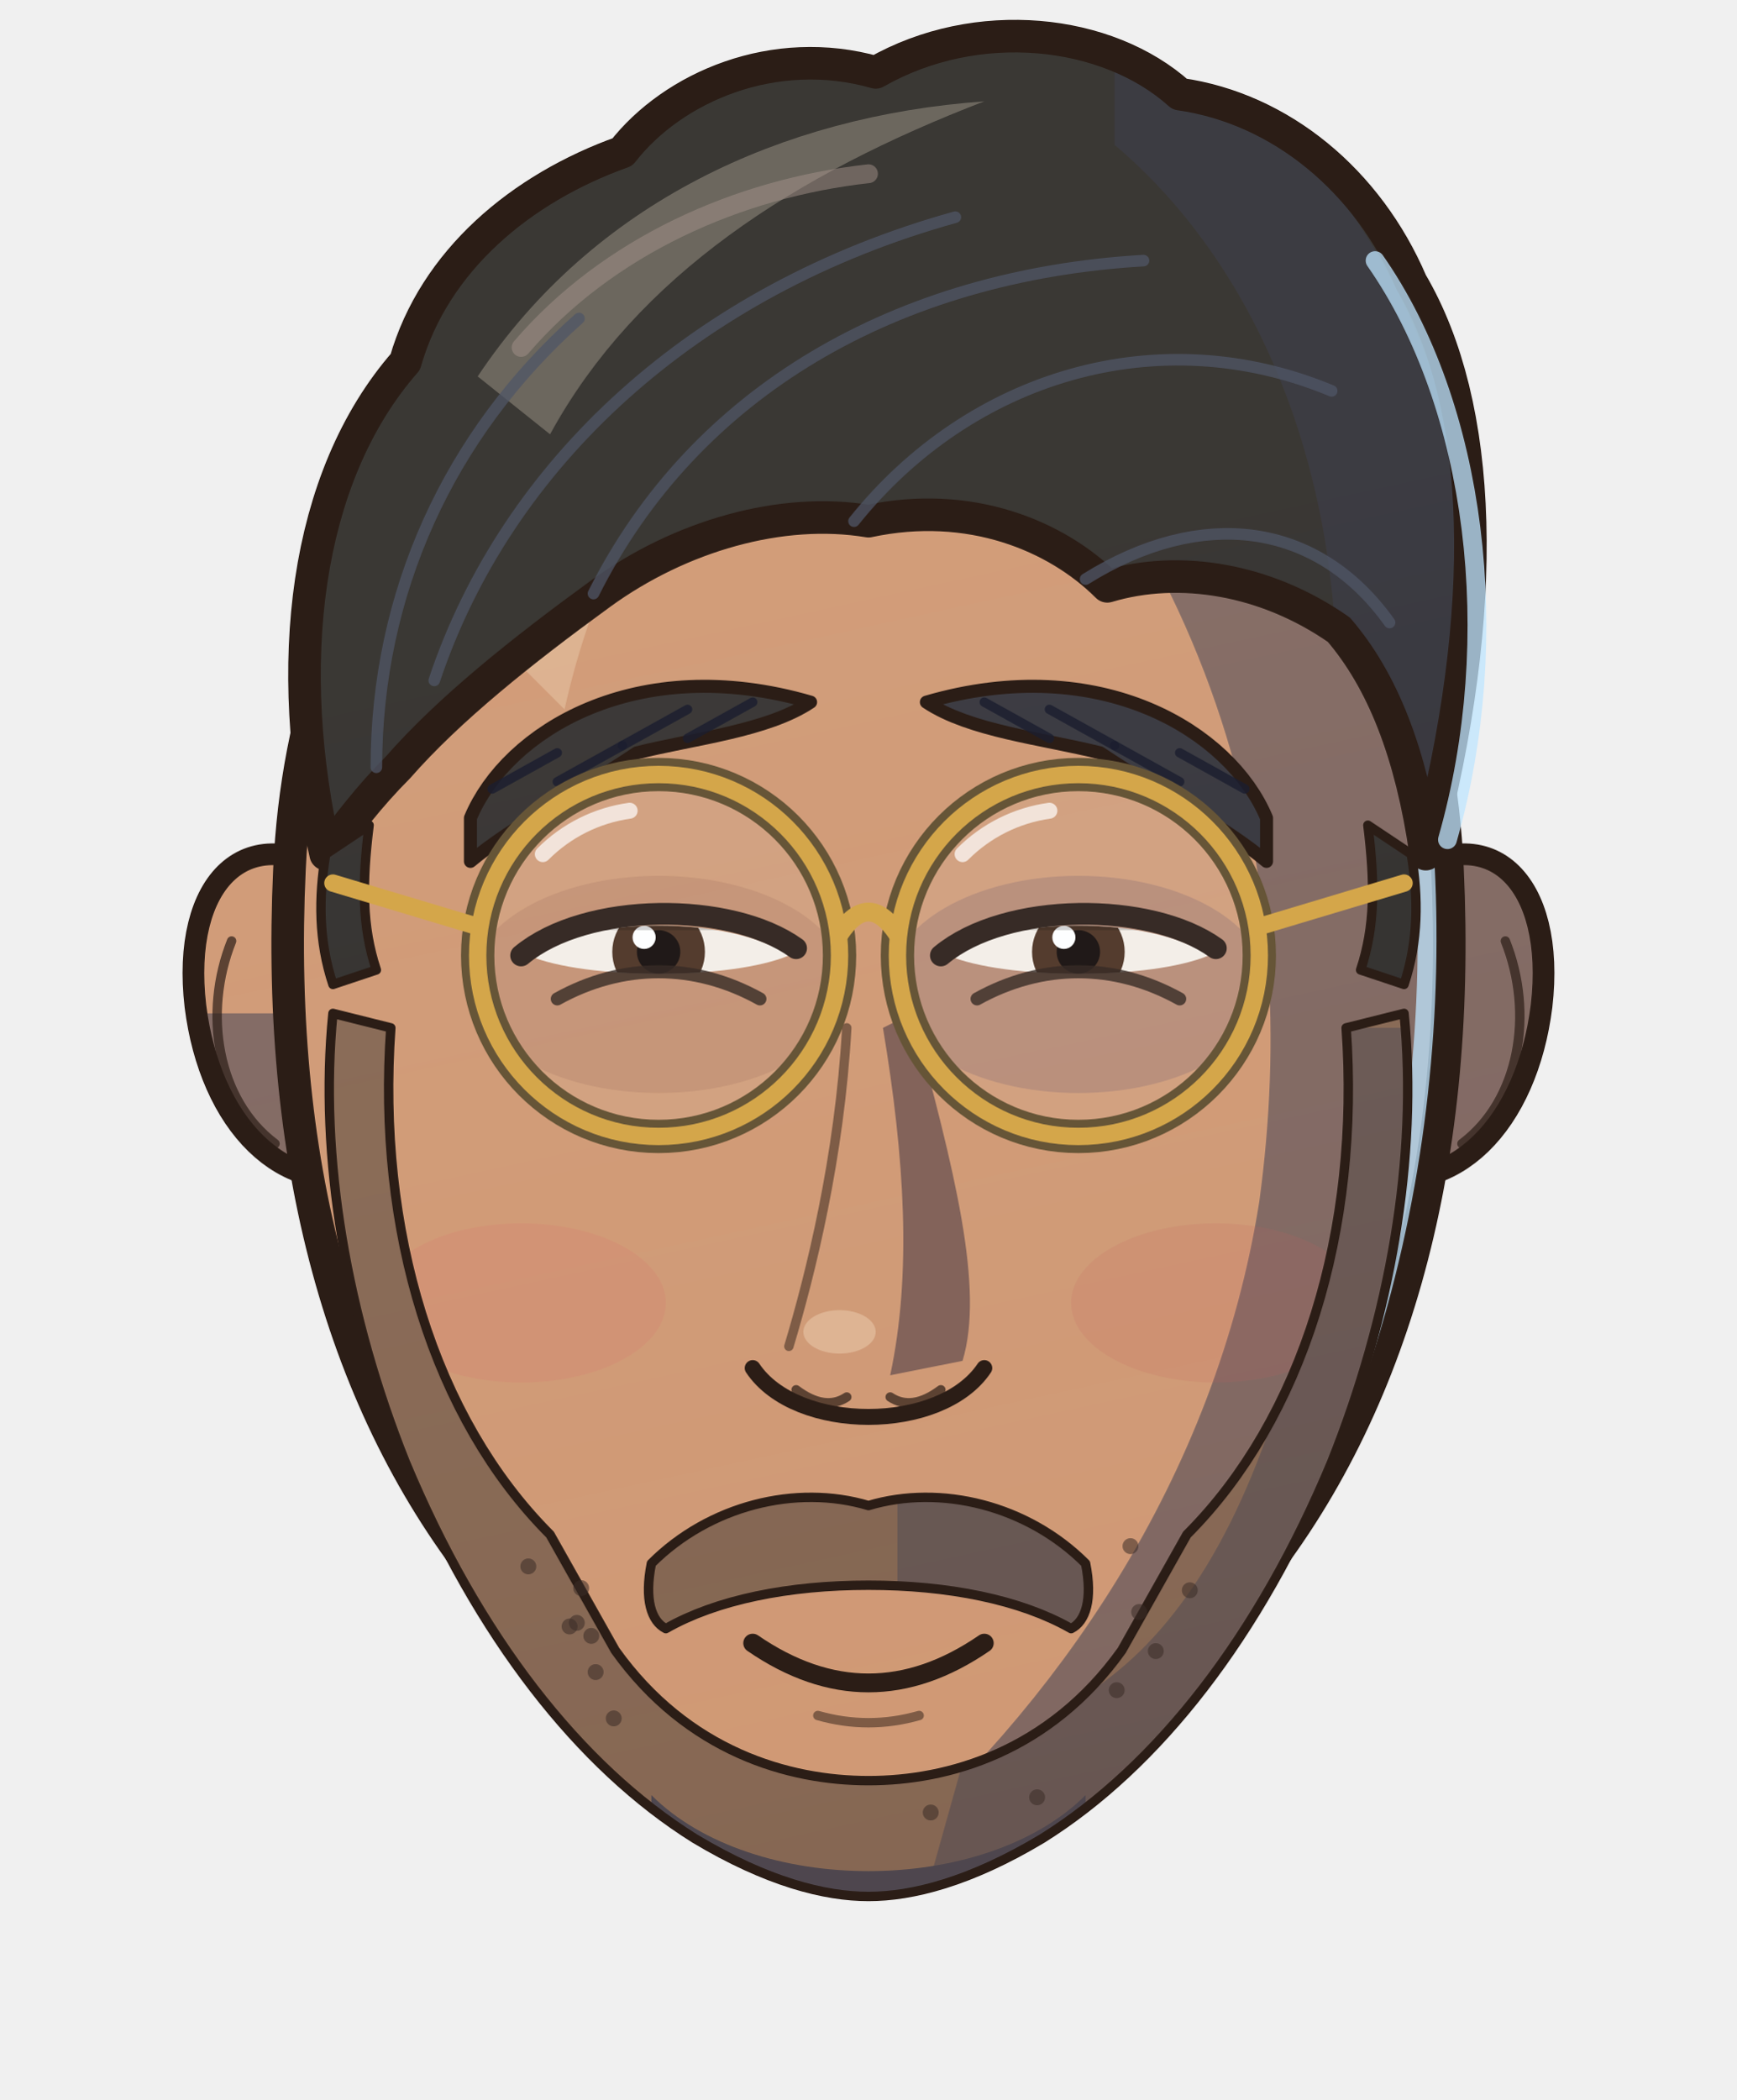
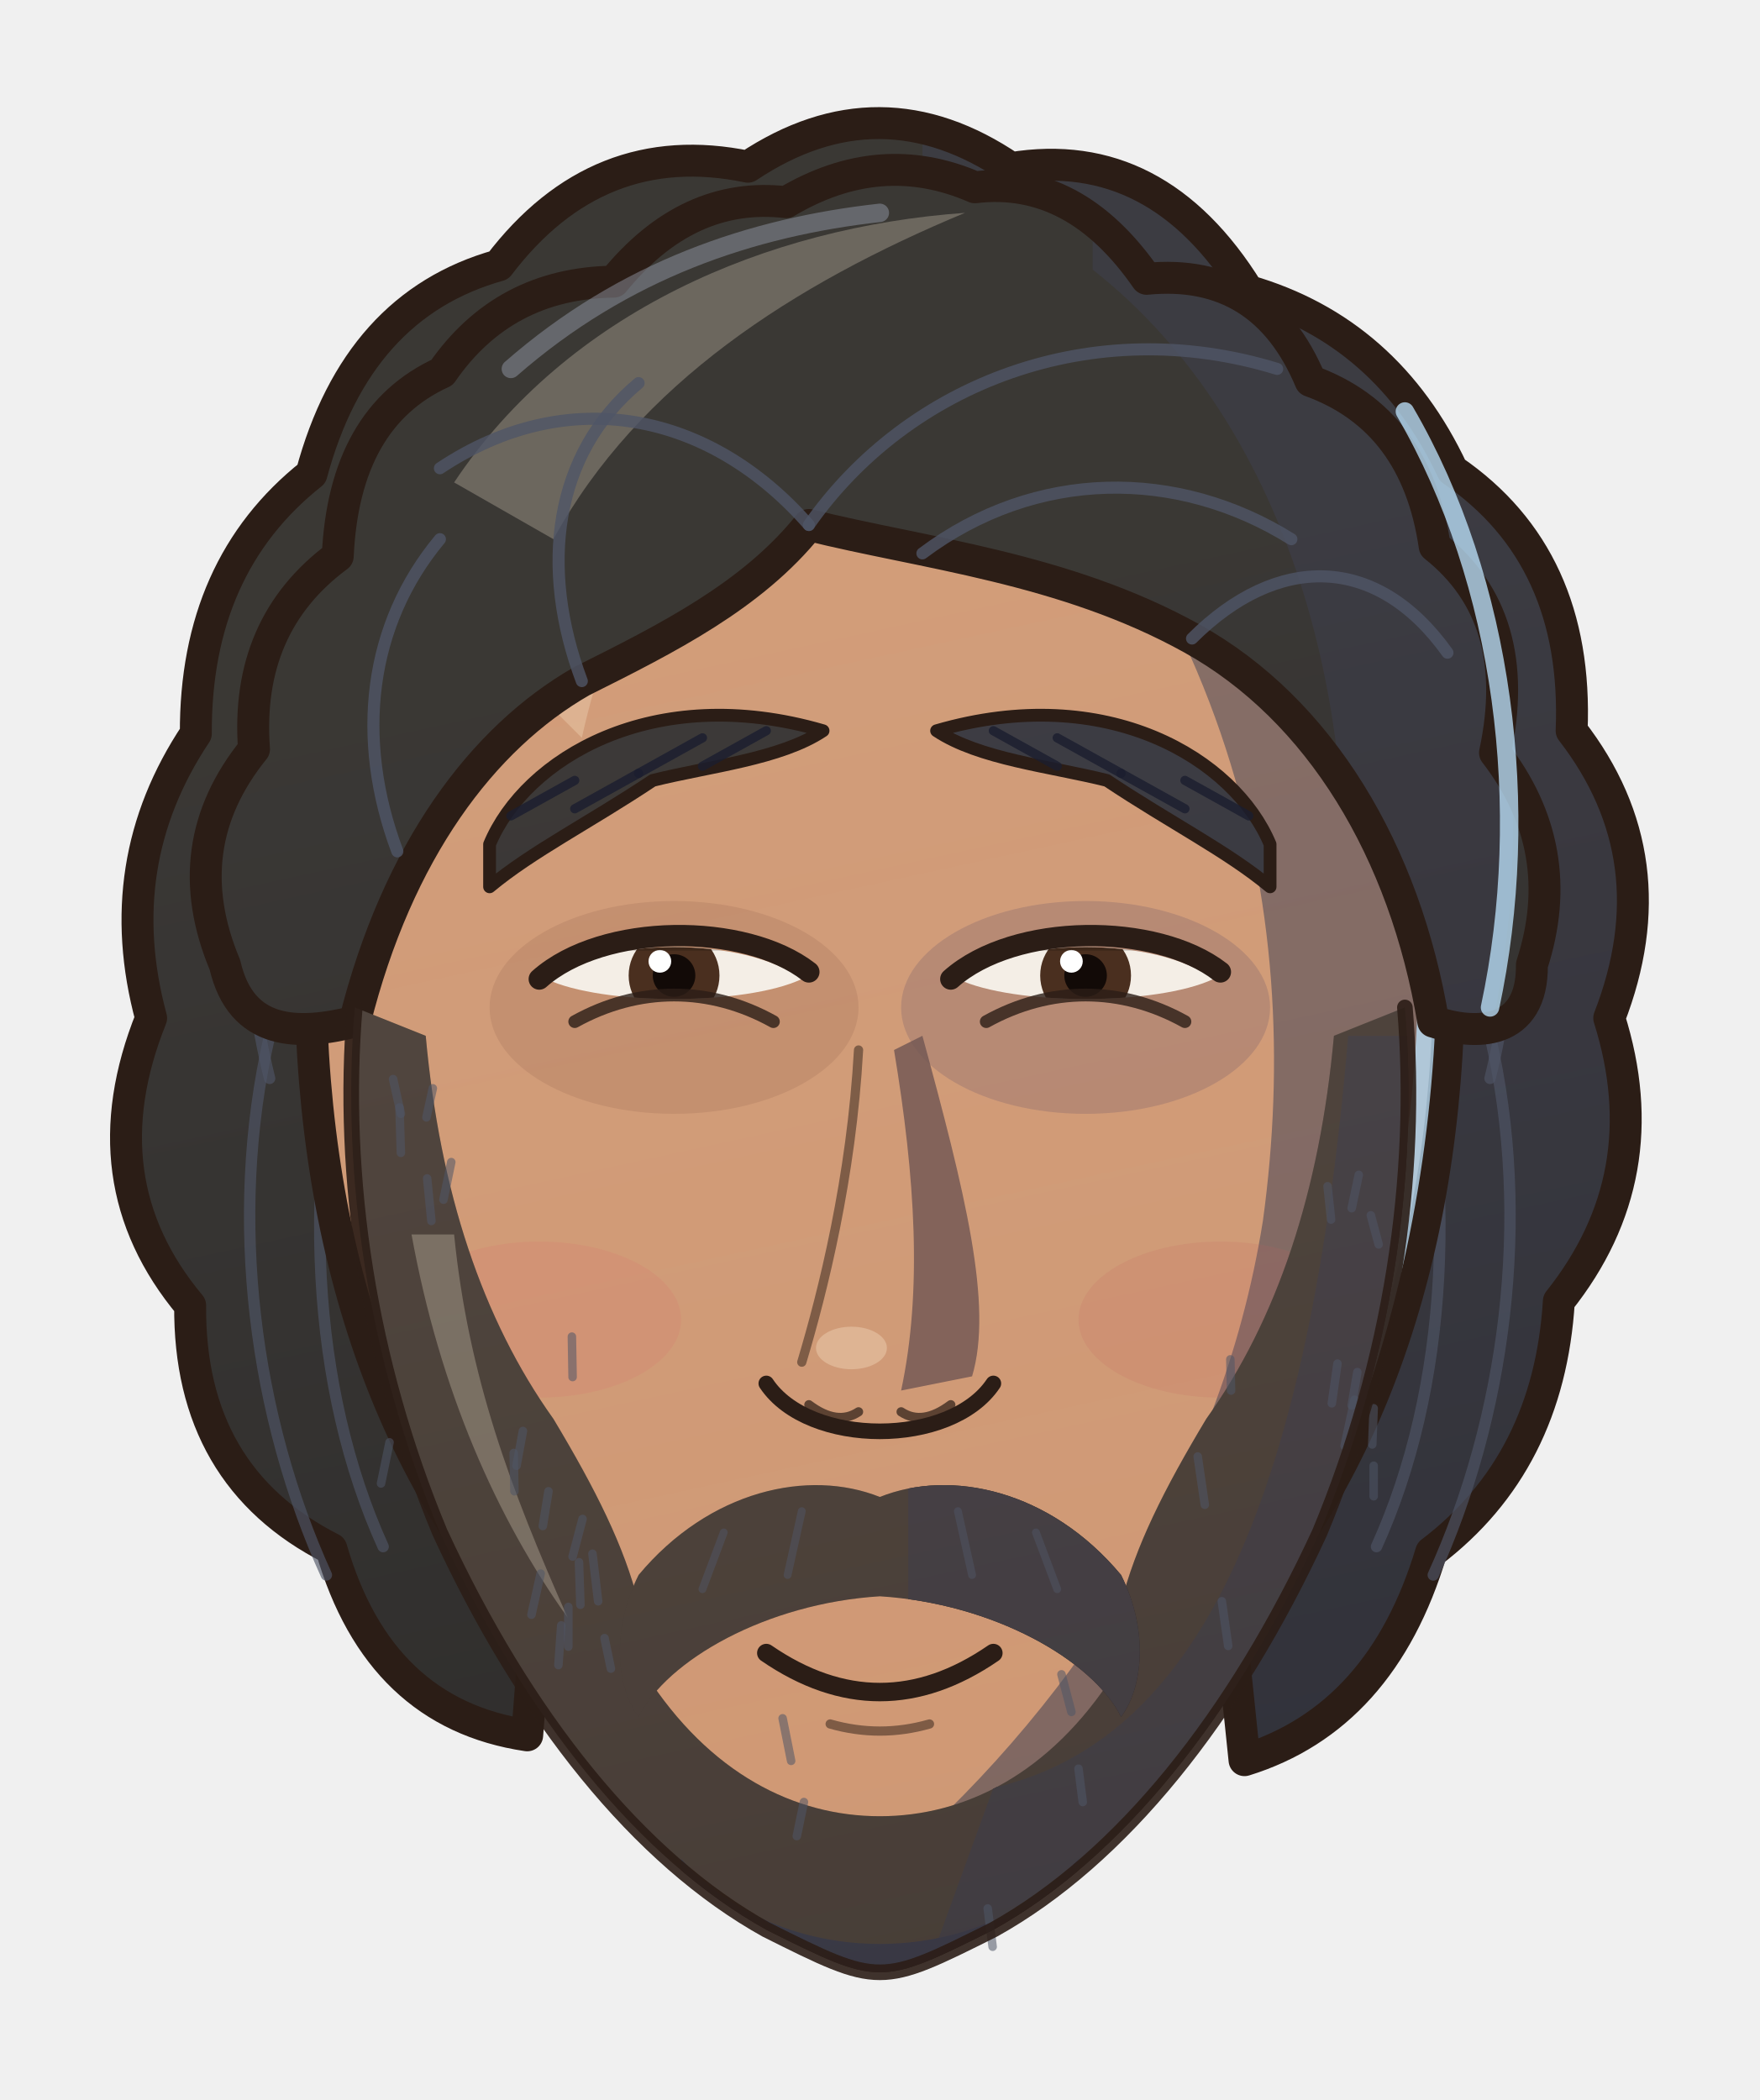
- <svg xmlns="http://www.w3.org/2000/svg" viewBox="180 10 240 290" width="240" height="290">
+ <svg xmlns="http://www.w3.org/2000/svg" viewBox="176 4 248 296" width="248" height="296">
  <defs>
    <linearGradient id="form" gradientUnits="userSpaceOnUse" x1="170" y1="120" x2="470" y2="1500">
      <stop offset="0" stop-color="#fff1d6" stop-opacity="0.16" />
      <stop offset="0.45" stop-color="#fff1d6" stop-opacity="0" />
      <stop offset="1" stop-color="#0b1030" stop-opacity="0.30" />
    </linearGradient>
    <clipPath id="c1">
-       <path d="M228,132 C214,122 205,132 207,149 C209,165 219,176 232,172 Z" />
+       <path d="M250.3,248.6 Q229.4,245.5 222.7,222.3 Q202.6,212.1 202.8,188.0 Q188.1,170.4 197.3,147.5 Q191.4,125.7 203.6,107.4 Q203.5,83.8 219.9,70.8 Q226.3,47.0 246.3,41.4 Q260.2,23.1 281.4,27.5 Q300.0,15.1 318.5,27.7 Q339.1,24.3 351.9,45.0 Q371.5,50.7 380.7,70.3 Q398.5,82.5 397.5,107.0 Q411.5,125.1 402.8,147.5 Q409.8,169.7 395.7,187.4 Q394.3,210.2 377.7,222.8 Q370.7,246.1 351.4,252.1 L346,200 L254,200 Z" />
    </clipPath>
    <clipPath id="c2">
-       <path d="M 372,132 C 386,122 395,132 393,149 C 391,165 381,176 368,172 Z" />
+       <path d="M300,50 C352,50 378,86 380,130 C382,172 372,206 352,230 C334,252 316,264 300,264 C284,264 266,252 248,230 C228,206 218,172 220,130 C222,86 248,50 300,50 Z" />
    </clipPath>
    <clipPath id="c3">
-       <path d="M300,50 C352,50 378,86 380,130 C382,172 372,206 352,230 C334,252 316,264 300,264 C284,264 266,252 248,230 C228,206 218,172 220,130 C222,86 248,50 300,50 Z" />
+       <path d="M207.7,140.0 Q200.7,123.3 211.8,109.6 Q210.5,92.1 223.6,82.4 Q224.5,62.8 238.3,56.5 Q247.0,43.9 262.5,43.7 Q272.9,30.9 286.8,32.5 Q300.1,24.6 313.4,30.4 Q327.5,28.7 337.6,43.3 Q354.0,41.7 360.7,57.7 Q375.6,63.1 378.2,81.0 Q390.8,91.0 386.7,110.1 Q397.2,123.7 391.9,140.0 C392,150 384,150 378,148 C374,124 362,104 344,94 C326,84 306,82 290,78 C282,88 270,94 258,100 C244,108 232,124 226,148 C218,150 210,150 207.7,140.0 Z" />
    </clipPath>
    <clipPath id="c4">
-       <path d="M225,128 C219,102 222,76 236,60 C240,46 252,36 266,31 C273,22 287,16 301,20 C315,12 333,14 343,23 C357,25 369,35 375,49 C385,66 386,94 377,128 C375,114 371,104 365,97 C355,90 343,88 333,91 C326,84 314,79 300,82 C288,80 274,84 263,92 C252,100 242,108 235,116 C231,120 228,124 225,128 Z" />
+       <path d="M245,123 C250,111 268,100 292,107 C286,111 276,112 268,114 C259,120 251,124 245,129 Z" />
    </clipPath>
    <clipPath id="c5">
-       <path d="M225,128 C224,134 224,140 226,146 L232,144 C230,138 230,132 231,124 Z" />
+       <path d="M 355,123 C 350,111 332,100 308,107 C 314,111 324,112 332,114 C 341,120 349,124 355,129 Z" />
    </clipPath>
    <clipPath id="c6">
-       <path d="M 375,128 C 376,134 376,140 374,146 L 368,144 C 370,138 370,132 369,124 Z" />
+       <path d="M253,142 C261,136 281,136 289,142 C281,145.75 261,145.75 253,142 Z" />
    </clipPath>
    <clipPath id="c7">
-       <path d="M245,123 C250,111 268,100 292,107 C286,111 276,112 268,114 C259,120 251,124 245,129 Z" />
+       <path d="M311,142 C319,136 339,136 347,142 C339,145.75 319,145.75 311,142 Z" />
    </clipPath>
    <clipPath id="c8">
-       <path d="M 355,123 C 350,111 332,100 308,107 C 314,111 324,112 332,114 C 341,120 349,124 355,129 Z" />
+       <path d="M226,146 C224,170 228,196 238,220 C250,246 266,266 284,276 C292,280 296,282 300,282 C304,282 308,280 316,276 C334,266 350,246 362,220 C372,196 376,170 374,146 L364,150 C362,172 356,190 346,204 C340,214 336,222 334,230 L333,240 C324,254 312,260 300,260 C288,260 276,254 267,240 L266,230 C264,222 260,214 254,204 C244,190 238,172 236,150 Z" />
    </clipPath>
    <clipPath id="c9">
-       <path d="M253,142 C261,136.5 281,136.5 289,142 C281,145.375 261,145.375 253,142 Z" />
-     </clipPath>
-     <clipPath id="c10">
-       <path d="M311,142 C319,136.5 339,136.5 347,142 C339,145.375 319,145.375 311,142 Z" />
-     </clipPath>
-     <clipPath id="c11">
-       <path d="M226,150 C224,170 228,192 236,212 C246,236 260,254 276,264 C286,270 294,272 300,272 C306,272 314,270 324,264 C340,254 354,236 364,212 C372,192 376,170 374,150 L366,152 C368,180 360,206 344,222 L335,238 C325,252 311,256 300,256 C289,256 275,252 265,238 L256,222 C240,206 232,180 234,152 Z" />
-     </clipPath>
-     <clipPath id="c12">
-       <path d="M270,226 C278,218 290,215 300,218 C310,215 322,218 330,226 C331,231 330,234 328,235 C321,231 311,229 300,229 C289,229 279,231 272,235 C270,234 269,231 270,226 Z" />
+       <path d="M266,226 C276,214 290,211 300,215 C310,211 324,214 334,226 C338,234 337,242 334,246 C330,238 316,230 300,229 C284,230 270,238 266,246 C263,242 262,234 266,226 Z" />
    </clipPath>
  </defs>
  <rect x="200" y="290" width="200" height="40" fill="none" />
-   <path d="M228,132 C214,122 205,132 207,149 C209,165 219,176 232,172 Z" fill="#c98d68" />
+   <path d="M250.3,248.6 Q229.4,245.5 222.7,222.3 Q202.6,212.1 202.8,188.0 Q188.1,170.4 197.3,147.5 Q191.4,125.7 203.6,107.4 Q203.5,83.8 219.9,70.8 Q226.3,47.0 246.3,41.4 Q260.2,23.1 281.4,27.5 Q300.0,15.1 318.5,27.7 Q339.1,24.3 351.9,45.0 Q371.5,50.7 380.7,70.3 Q398.5,82.5 397.5,107.0 Q411.5,125.1 402.8,147.5 Q409.8,169.7 395.7,187.4 Q394.3,210.2 377.7,222.8 Q370.7,246.1 351.4,252.1 L346,200 L254,200 Z" fill="#141416" />
  <g clip-path="url(#c1)">
-     <path d="M190,150 L240,150 L240,190 L190,190 Z" fill="#6f5552" />
-     <rect x="0" y="0" width="600" height="1500" fill="url(#form)" />
+     <path d="M306,10 L420,10 L420,290 L306,290 Z" fill="#171926" />
+     <rect x="0" y="0" width="600" height="1400" fill="url(#form)" />
  </g>
-   <path d="M228,132 C214,122 205,132 207,149 C209,165 219,176 232,172 Z" fill="none" stroke="#2b1d16" stroke-width="3.0" stroke-linejoin="round" />
-   <path d="M 372,132 C 386,122 395,132 393,149 C 391,165 381,176 368,172 Z" fill="#c98d68" />
+   <path d="M250.3,248.6 Q229.4,245.5 222.7,222.3 Q202.6,212.1 202.8,188.0 Q188.1,170.4 197.3,147.5 Q191.4,125.7 203.6,107.4 Q203.5,83.8 219.9,70.8 Q226.3,47.0 246.3,41.4 Q260.2,23.1 281.4,27.5 Q300.0,15.1 318.5,27.7 Q339.1,24.3 351.9,45.0 Q371.5,50.7 380.7,70.3 Q398.5,82.5 397.5,107.0 Q411.5,125.1 402.8,147.5 Q409.8,169.7 395.7,187.4 Q394.3,210.2 377.7,222.8 Q370.7,246.1 351.4,252.1 L346,200 L254,200 Z" fill="none" stroke="#2b1d16" stroke-width="4.5" stroke-linejoin="round" />
+   <path d="M214,150 C208,176 212,204 222,226" fill="none" stroke="#4f5566" stroke-width="1.6" stroke-linecap="round" stroke-linejoin="round" opacity="0.65" />
+   <path d="M226,140 C218,170 220,200 230,222" fill="none" stroke="#4f5566" stroke-width="1.6" stroke-linecap="round" stroke-linejoin="round" opacity="0.65" />
+   <path d="M386,150 C392,176 388,204 378,226" fill="none" stroke="#4f5566" stroke-width="1.6" stroke-linecap="round" stroke-linejoin="round" opacity="0.65" />
+   <path d="M374,140 C382,170 380,200 370,222" fill="none" stroke="#4f5566" stroke-width="1.6" stroke-linecap="round" stroke-linejoin="round" opacity="0.65" />
+   <path d="M216,104 C210,124 210,140 214,156" fill="none" stroke="#4f5566" stroke-width="1.6" stroke-linecap="round" stroke-linejoin="round" opacity="0.65" />
+   <path d="M384,104 C390,124 390,140 386,156" fill="none" stroke="#4f5566" stroke-width="1.6" stroke-linecap="round" stroke-linejoin="round" opacity="0.65" />
+   <path d="M300,50 C352,50 378,86 380,130 C382,172 372,206 352,230 C334,252 316,264 300,264 C284,264 266,252 248,230 C228,206 218,172 220,130 C222,86 248,50 300,50 Z" fill="#c98d68" />
  <g clip-path="url(#c2)">
-     <path d="M360,110 L410,110 L410,190 L360,190 Z" fill="#6f5552" />
-     <rect x="0" y="0" width="600" height="1500" fill="url(#form)" />
-   </g>
-   <path d="M 372,132 C 386,122 395,132 393,149 C 391,165 381,176 368,172 Z" fill="none" stroke="#2b1d16" stroke-width="3.0" stroke-linejoin="round" />
-   <path d="M212,140 C208,150 210,162 218,168" fill="none" stroke="#2b1d16" stroke-width="1.3" stroke-linecap="round" stroke-linejoin="round" opacity="0.7" />
-   <path d="M388,140 C392,150 390,162 382,168" fill="none" stroke="#2b1d16" stroke-width="1.3" stroke-linecap="round" stroke-linejoin="round" opacity="0.7" />
-   <path d="M300,50 C352,50 378,86 380,130 C382,172 372,206 352,230 C334,252 316,264 300,264 C284,264 266,252 248,230 C228,206 218,172 220,130 C222,86 248,50 300,50 Z" fill="#c98d68" />
-   <g clip-path="url(#c3)">
    <path d="M300,40 C356,46 386,86 384,130 C384,174 372,210 352,232 C334,254 316,266 300,268 C326,246 348,214 354,176 C360,132 350,82 300,40 Z" fill="#6f5552" />
    <path d="M246,96 C252,78 266,66 284,62 C270,74 262,90 258,108 Z" fill="#d9ab89" opacity="0.85" />
-     <rect x="0" y="0" width="600" height="1500" fill="url(#form)" />
+     <rect x="0" y="0" width="600" height="1400" fill="url(#form)" />
  </g>
  <path d="M300,50 C352,50 378,86 380,130 C382,172 372,206 352,230 C334,252 316,264 300,264 C284,264 266,252 248,230 C228,206 218,172 220,130 C222,86 248,50 300,50 Z" fill="none" stroke="#2b1d16" stroke-width="4.5" stroke-linejoin="round" />
  <path d="M372,96 C382,136 378,186 356,226" fill="none" stroke="#bfe6ff" stroke-width="2.6" stroke-linecap="round" opacity="0.75" />
  <ellipse cx="271" cy="146" rx="26" ry="15" fill="#8a5a46" opacity="0.18" />
  <ellipse cx="329" cy="146" rx="26" ry="15" fill="#5a4a66" opacity="0.22" />
  <ellipse cx="252" cy="190" rx="20" ry="11" fill="#d9706a" opacity="0.18" />
  <ellipse cx="348" cy="190" rx="20" ry="11" fill="#c0605e" opacity="0.15" />
-   <path d="M225,128 C219,102 222,76 236,60 C240,46 252,36 266,31 C273,22 287,16 301,20 C315,12 333,14 343,23 C357,25 369,35 375,49 C385,66 386,94 377,128 C375,114 371,104 365,97 C355,90 343,88 333,91 C326,84 314,79 300,82 C288,80 274,84 263,92 C252,100 242,108 235,116 C231,120 228,124 225,128 Z" fill="#141416" />
+   <path d="M207.7,140.0 Q200.7,123.3 211.8,109.6 Q210.5,92.1 223.6,82.4 Q224.5,62.8 238.3,56.5 Q247.0,43.9 262.5,43.7 Q272.9,30.9 286.8,32.5 Q300.1,24.6 313.4,30.4 Q327.5,28.7 337.6,43.3 Q354.0,41.7 360.7,57.7 Q375.6,63.1 378.2,81.0 Q390.8,91.0 386.7,110.1 Q397.2,123.7 391.9,140.0 C392,150 384,150 378,148 C374,124 362,104 344,94 C326,84 306,82 290,78 C282,88 270,94 258,100 C244,108 232,124 226,148 C218,150 210,150 207.7,140.0 Z" fill="#141416" />
+   <g clip-path="url(#c3)">
+     <path d="M330,26 C376,42 398,96 386,150 L364,150 C370,106 358,64 330,42 Z" fill="#171926" />
+     <path d="M240,72 C256,48 284,36 312,34 C288,44 266,58 254,80 Z" fill="#5a5650" opacity="0.85" />
+     <rect x="0" y="0" width="600" height="1400" fill="url(#form)" />
+   </g>
+   <path d="M207.7,140.0 Q200.7,123.3 211.8,109.6 Q210.5,92.1 223.6,82.4 Q224.5,62.8 238.3,56.5 Q247.0,43.9 262.5,43.7 Q272.9,30.9 286.8,32.5 Q300.1,24.6 313.4,30.4 Q327.5,28.7 337.6,43.3 Q354.0,41.7 360.7,57.7 Q375.6,63.1 378.2,81.0 Q390.8,91.0 386.7,110.1 Q397.2,123.7 391.9,140.0 C392,150 384,150 378,148 C374,124 362,104 344,94 C326,84 306,82 290,78 C282,88 270,94 258,100 C244,108 232,124 226,148 C218,150 210,150 207.7,140.0 Z" fill="none" stroke="#2b1d16" stroke-width="4.5" stroke-linejoin="round" />
+   <path d="M374,62 C388,86 392,118 386,146" fill="none" stroke="#bfe6ff" stroke-width="2.6" stroke-linecap="round" opacity="0.75" />
+   <path d="M290,78 C304,58 330,48 356,56" fill="none" stroke="#4f5566" stroke-width="1.7" stroke-linecap="round" stroke-linejoin="round" opacity="0.8" />
+   <path d="M290,78 C276,62 256,58 238,70" fill="none" stroke="#4f5566" stroke-width="1.7" stroke-linecap="round" stroke-linejoin="round" opacity="0.8" />
+   <path d="M258,100 C252,84 254,68 266,58" fill="none" stroke="#4f5566" stroke-width="1.7" stroke-linecap="round" stroke-linejoin="round" opacity="0.8" />
+   <path d="M344,94 C356,82 370,82 380,96" fill="none" stroke="#4f5566" stroke-width="1.7" stroke-linecap="round" stroke-linejoin="round" opacity="0.8" />
+   <path d="M306,82 C322,70 342,70 358,80" fill="none" stroke="#4f5566" stroke-width="1.7" stroke-linecap="round" stroke-linejoin="round" opacity="0.8" />
+   <path d="M232,124 C226,108 228,92 238,80" fill="none" stroke="#4f5566" stroke-width="1.7" stroke-linecap="round" stroke-linejoin="round" opacity="0.8" />
+   <path d="M248,56 C264,42 282,36 300,34" fill="none" stroke="#9aa0b0" stroke-width="2.6" stroke-linecap="round" stroke-linejoin="round" opacity="0.45" />
+   <path d="M245,123 C250,111 268,100 292,107 C286,111 276,112 268,114 C259,120 251,124 245,129 Z" fill="#18171a" />
  <g clip-path="url(#c4)">
-     <path d="M334,14 C372,26 394,80 380,130 L362,130 C370,92 360,52 334,30 Z" fill="#171926" />
-     <path d="M246,62 C262,38 288,26 316,24 C290,34 268,48 256,70 Z" fill="#5a5650" opacity="0.85" />
-     <rect x="0" y="0" width="600" height="1500" fill="url(#form)" />
-   </g>
-   <path d="M225,128 C219,102 222,76 236,60 C240,46 252,36 266,31 C273,22 287,16 301,20 C315,12 333,14 343,23 C357,25 369,35 375,49 C385,66 386,94 377,128 C375,114 371,104 365,97 C355,90 343,88 333,91 C326,84 314,79 300,82 C288,80 274,84 263,92 C252,100 242,108 235,116 C231,120 228,124 225,128 Z" fill="none" stroke="#2b1d16" stroke-width="4.5" stroke-linejoin="round" />
-   <path d="M370,46 C384,66 388,98 380,126" fill="none" stroke="#bfe6ff" stroke-width="2.6" stroke-linecap="round" opacity="0.75" />
-   <path d="M240,104 C250,74 276,50 312,40" fill="none" stroke="#4f5566" stroke-width="1.6" stroke-linecap="round" stroke-linejoin="round" opacity="0.75" />
-   <path d="M262,92 C276,64 304,48 338,46" fill="none" stroke="#4f5566" stroke-width="1.6" stroke-linecap="round" stroke-linejoin="round" opacity="0.75" />
-   <path d="M298,82 C314,62 340,54 364,64" fill="none" stroke="#4f5566" stroke-width="1.6" stroke-linecap="round" stroke-linejoin="round" opacity="0.75" />
-   <path d="M330,90 C346,80 362,82 372,96" fill="none" stroke="#4f5566" stroke-width="1.6" stroke-linecap="round" stroke-linejoin="round" opacity="0.75" />
-   <path d="M232,116 C232,92 242,70 260,54" fill="none" stroke="#4f5566" stroke-width="1.6" stroke-linecap="round" stroke-linejoin="round" opacity="0.75" />
-   <path d="M252,58 C264,44 282,36 300,34" fill="none" stroke="#a39189" stroke-width="2.6" stroke-linecap="round" stroke-linejoin="round" opacity="0.5" />
-   <path d="M225,128 C224,134 224,140 226,146 L232,144 C230,138 230,132 231,124 Z" fill="#141416" />
-   <g clip-path="url(#c5)">
-     <rect x="0" y="0" width="600" height="1500" fill="url(#form)" />
-   </g>
-   <path d="M225,128 C224,134 224,140 226,146 L232,144 C230,138 230,132 231,124 Z" fill="none" stroke="#2b1d16" stroke-width="1.3" stroke-linejoin="round" />
-   <path d="M 375,128 C 376,134 376,140 374,146 L 368,144 C 370,138 370,132 369,124 Z" fill="#141416" />
-   <g clip-path="url(#c6)">
-     <rect x="0" y="0" width="600" height="1500" fill="url(#form)" />
-   </g>
-   <path d="M 375,128 C 376,134 376,140 374,146 L 368,144 C 370,138 370,132 369,124 Z" fill="none" stroke="#2b1d16" stroke-width="1.3" stroke-linejoin="round" />
-   <path d="M245,123 C250,111 268,100 292,107 C286,111 276,112 268,114 C259,120 251,124 245,129 Z" fill="#18171a" />
-   <g clip-path="url(#c7)">
-     <rect x="0" y="0" width="600" height="1500" fill="url(#form)" />
+     <rect x="0" y="0" width="600" height="1400" fill="url(#form)" />
  </g>
  <path d="M245,123 C250,111 268,100 292,107 C286,111 276,112 268,114 C259,120 251,124 245,129 Z" fill="none" stroke="#2b1d16" stroke-width="1.8" stroke-linejoin="round" />
  <path d="M 355,123 C 350,111 332,100 308,107 C 314,111 324,112 332,114 C 341,120 349,124 355,129 Z" fill="#18171a" />
-   <g clip-path="url(#c8)">
+   <g clip-path="url(#c5)">
    <path d="M300,90 L360,90 L360,130 L300,130 Z" fill="#191b28" />
-     <rect x="0" y="0" width="600" height="1500" fill="url(#form)" />
+     <rect x="0" y="0" width="600" height="1400" fill="url(#form)" />
  </g>
  <path d="M 355,123 C 350,111 332,100 308,107 C 314,111 324,112 332,114 C 341,120 349,124 355,129 Z" fill="none" stroke="#2b1d16" stroke-width="1.8" stroke-linejoin="round" />
  <path d="M248,119 l9,-5" fill="none" stroke="#1a1d2e" stroke-width="1.3" stroke-linecap="round" stroke-linejoin="round" opacity="0.8" />
  <path d="M257,118 l9,-5" fill="none" stroke="#1a1d2e" stroke-width="1.3" stroke-linecap="round" stroke-linejoin="round" opacity="0.8" />
  <path d="M266,113 l9,-5" fill="none" stroke="#1a1d2e" stroke-width="1.3" stroke-linecap="round" stroke-linejoin="round" opacity="0.8" />
  <path d="M275,112 l9,-5" fill="none" stroke="#1a1d2e" stroke-width="1.3" stroke-linecap="round" stroke-linejoin="round" opacity="0.8" />
  <path d="M352,119 l-9,-5" fill="none" stroke="#1a1d2e" stroke-width="1.3" stroke-linecap="round" stroke-linejoin="round" opacity="0.8" />
  <path d="M343,118 l-9,-5" fill="none" stroke="#1a1d2e" stroke-width="1.3" stroke-linecap="round" stroke-linejoin="round" opacity="0.8" />
  <path d="M334,113 l-9,-5" fill="none" stroke="#1a1d2e" stroke-width="1.3" stroke-linecap="round" stroke-linejoin="round" opacity="0.8" />
  <path d="M325,112 l-9,-5" fill="none" stroke="#1a1d2e" stroke-width="1.3" stroke-linecap="round" stroke-linejoin="round" opacity="0.8" />
-   <path d="M253,142 C261,136.5 281,136.5 289,142 C281,145.375 261,145.375 253,142 Z" fill="#f4eee6" />
-   <g clip-path="url(#c9)">
+   <path d="M253,142 C261,136 281,136 289,142 C281,145.75 261,145.75 253,142 Z" fill="#f4eee6" />
+   <g clip-path="url(#c6)">
    <circle cx="271" cy="141.5" r="6.4" fill="#4a2f1f" />
    <circle cx="271" cy="141.5" r="3" fill="#120a07" />
    <circle cx="269" cy="139.5" r="1.6" fill="#fff" />
-     <path d="M251,130 L291,130 L291,138.5 L251,138.5 Z" fill="#000" opacity="0.18" />
+     <path d="M251,130 L291,130 L291,138 L251,138 Z" fill="#000" opacity="0.18" />
  </g>
-   <path d="M252,142 C261,134.5 281,134.5 290,141" fill="none" stroke="#2b1d16" stroke-width="3.0" stroke-linecap="round" stroke-linejoin="round" opacity="1.0" />
+   <path d="M252,142 C261,134 281,134 290,141" fill="none" stroke="#2b1d16" stroke-width="3.0" stroke-linecap="round" stroke-linejoin="round" opacity="1.0" />
  <path d="M257,148 C266,143 276,143 285,148" fill="none" stroke="#2b1d16" stroke-width="1.8" stroke-linecap="round" stroke-linejoin="round" opacity="0.8" />
-   <path d="M311,142 C319,136.5 339,136.5 347,142 C339,145.375 319,145.375 311,142 Z" fill="#f4eee6" />
-   <g clip-path="url(#c10)">
+   <path d="M311,142 C319,136 339,136 347,142 C339,145.75 319,145.75 311,142 Z" fill="#f4eee6" />
+   <g clip-path="url(#c7)">
    <circle cx="329" cy="141.5" r="6.4" fill="#4a2f1f" />
    <circle cx="329" cy="141.5" r="3" fill="#120a07" />
    <circle cx="327" cy="139.5" r="1.6" fill="#fff" />
-     <path d="M309,130 L349,130 L349,138.5 L309,138.5 Z" fill="#000" opacity="0.18" />
+     <path d="M309,130 L349,130 L349,138 L309,138 Z" fill="#000" opacity="0.18" />
  </g>
-   <path d="M310,142 C319,134.5 339,134.5 348,141" fill="none" stroke="#2b1d16" stroke-width="3.0" stroke-linecap="round" stroke-linejoin="round" opacity="1.0" />
+   <path d="M310,142 C319,134 339,134 348,141" fill="none" stroke="#2b1d16" stroke-width="3.0" stroke-linecap="round" stroke-linejoin="round" opacity="1.0" />
  <path d="M315,148 C324,143 334,143 343,148" fill="none" stroke="#2b1d16" stroke-width="1.8" stroke-linecap="round" stroke-linejoin="round" opacity="0.8" />
  <path d="M306,150 C312,172 316,188 313,198 L303,200 C306,186 305,170 302,152 Z" fill="#6f5552" opacity="0.8" />
  <path d="M297,152 C296,170 292,186 289,196" fill="none" stroke="#2b1d16" stroke-width="1.3" stroke-linecap="round" stroke-linejoin="round" opacity="0.5" />
  <path d="M284,199 C290,208 310,208 316,199" fill="none" stroke="#2b1d16" stroke-width="2.2" stroke-linecap="round" stroke-linejoin="round" opacity="1.0" />
  <path d="M290,202 q4,3 7,1 M310,202 q-4,3 -7,1" fill="none" stroke="#2b1d16" stroke-width="1.3" stroke-linecap="round" stroke-linejoin="round" opacity="0.7" />
  <ellipse cx="296" cy="194" rx="5" ry="3" fill="#e1ba9a" opacity="0.8" />
  <path d="M284,237 Q300,248 316,237" fill="none" stroke="#2b1d16" stroke-width="2.6" stroke-linecap="round" stroke-linejoin="round" opacity="1.0" />
  <path d="M293,247 Q300,249 307,247" fill="none" stroke="#2b1d16" stroke-width="1.3" stroke-linecap="round" stroke-linejoin="round" opacity="0.5" />
-   <path d="M226,150 C224,170 228,192 236,212 C246,236 260,254 276,264 C286,270 294,272 300,272 C306,272 314,270 324,264 C340,254 354,236 364,212 C372,192 376,170 374,150 L366,152 C368,180 360,206 344,222 L335,238 C325,252 311,256 300,256 C289,256 275,252 265,238 L256,222 C240,206 232,180 234,152 Z" fill="#765542" />
-   <g clip-path="url(#c11)">
-     <path d="M314,250 C340,246 360,220 366,152 L400,152 L400,300 L300,300 Z" fill="#544241" />
-     <path d="M270,258 C284,272 316,272 330,258 L330,300 L270,300 Z" fill="#36303c" />
-     <rect x="0" y="0" width="600" height="1500" fill="url(#form)" />
+   <path d="M226,146 C224,170 228,196 238,220 C250,246 266,266 284,276 C292,280 296,282 300,282 C304,282 308,280 316,276 C334,266 350,246 362,220 C372,196 376,170 374,146 L364,150 C362,172 356,190 346,204 C340,214 336,222 334,230 L333,240 C324,254 312,260 300,260 C288,260 276,254 267,240 L266,230 C264,222 260,214 254,204 C244,190 238,172 236,150 Z" fill="#312723" />
+   <g clip-path="url(#c8)">
+     <path d="M316,256 C342,250 360,222 366,150 L400,150 L400,300 L300,300 Z" fill="#29252e" />
+     <path d="M272,266 C286,282 314,282 328,266 L328,300 L272,300 Z" fill="#202132" />
+     <path d="M234,178 C238,200 246,218 256,232 C248,214 242,198 240,178 Z" fill="#6f6459" opacity="0.85" />
+     <rect x="0" y="0" width="600" height="1400" fill="url(#form)" />
  </g>
-   <path d="M226,150 C224,170 228,192 236,212 C246,236 260,254 276,264 C286,270 294,272 300,272 C306,272 314,270 324,264 C340,254 354,236 364,212 C372,192 376,170 374,150 L366,152 C368,180 360,206 344,222 L335,238 C325,252 311,256 300,256 C289,256 275,252 265,238 L256,222 C240,206 232,180 234,152 Z" fill="none" stroke="#2b1d16" stroke-width="1.3" stroke-linejoin="round" />
-   <circle cx="258.7" cy="234.7" r="1.1" fill="#3a2c26" opacity="0.55" />
-   <circle cx="264.8" cy="247.4" r="1.1" fill="#3a2c26" opacity="0.55" />
-   <circle cx="339.7" cy="238.1" r="1.1" fill="#3a2c26" opacity="0.55" />
-   <circle cx="323.3" cy="258.3" r="1.1" fill="#3a2c26" opacity="0.55" />
-   <circle cx="337.4" cy="232.7" r="1.1" fill="#3a2c26" opacity="0.55" />
-   <circle cx="261.7" cy="236.0" r="1.1" fill="#3a2c26" opacity="0.55" />
-   <circle cx="262.3" cy="241.0" r="1.1" fill="#3a2c26" opacity="0.55" />
-   <circle cx="259.7" cy="234.2" r="1.1" fill="#3a2c26" opacity="0.55" />
-   <circle cx="334.3" cy="243.5" r="1.1" fill="#3a2c26" opacity="0.55" />
-   <circle cx="308.6" cy="260.4" r="1.1" fill="#3a2c26" opacity="0.55" />
-   <circle cx="344.4" cy="229.7" r="1.1" fill="#3a2c26" opacity="0.55" />
-   <circle cx="260.3" cy="229.4" r="1.1" fill="#3a2c26" opacity="0.55" />
-   <circle cx="336.2" cy="223.6" r="1.1" fill="#3a2c26" opacity="0.55" />
-   <circle cx="253.0" cy="226.4" r="1.1" fill="#3a2c26" opacity="0.55" />
-   <path d="M270,226 C278,218 290,215 300,218 C310,215 322,218 330,226 C331,231 330,234 328,235 C321,231 311,229 300,229 C289,229 279,231 272,235 C270,234 269,231 270,226 Z" fill="#735340" />
-   <g clip-path="url(#c12)">
-     <path d="M304,210 L346,210 L346,244 L304,244 Z" fill="#524140" />
-     <rect x="0" y="0" width="600" height="1500" fill="url(#form)" />
+   <path d="M366.9,201.3 l-1.4,6.5" fill="none" stroke="#4f5566" stroke-width="1.2" stroke-linecap="round" stroke-linejoin="round" opacity="0.55" />
+   <path d="M252.2,225.8 l-1.3,5.8" fill="none" stroke="#4f5566" stroke-width="1.2" stroke-linecap="round" stroke-linejoin="round" opacity="0.55" />
+   <path d="M231.4,156.1 l1.1,4.9" fill="none" stroke="#4f5566" stroke-width="1.2" stroke-linecap="round" stroke-linejoin="round" opacity="0.55" />
+   <path d="M257.6,224.2 l0.2,6.0" fill="none" stroke="#4f5566" stroke-width="1.2" stroke-linecap="round" stroke-linejoin="round" opacity="0.55" />
+   <path d="M255.1,233.1 l-0.4,5.6" fill="none" stroke="#4f5566" stroke-width="1.2" stroke-linecap="round" stroke-linejoin="round" opacity="0.55" />
+   <path d="M256.1,230.5 l-0.0,5.6" fill="none" stroke="#4f5566" stroke-width="1.2" stroke-linecap="round" stroke-linejoin="round" opacity="0.55" />
+   <path d="M328.0,253.3 l0.6,4.7" fill="none" stroke="#4f5566" stroke-width="1.2" stroke-linecap="round" stroke-linejoin="round" opacity="0.55" />
+   <path d="M232.3,160.1 l0.2,6.4" fill="none" stroke="#4f5566" stroke-width="1.2" stroke-linecap="round" stroke-linejoin="round" opacity="0.55" />
+   <path d="M344.8,209.3 l1.0,6.8" fill="none" stroke="#4f5566" stroke-width="1.2" stroke-linecap="round" stroke-linejoin="round" opacity="0.55" />
+   <path d="M253.3,214.2 l-0.8,4.9" fill="none" stroke="#4f5566" stroke-width="1.2" stroke-linecap="round" stroke-linejoin="round" opacity="0.55" />
+   <path d="M367.5,169.6 l-1.0,4.7" fill="none" stroke="#4f5566" stroke-width="1.2" stroke-linecap="round" stroke-linejoin="round" opacity="0.55" />
+   <path d="M289.3,258.0 l-1.0,4.8" fill="none" stroke="#4f5566" stroke-width="1.2" stroke-linecap="round" stroke-linejoin="round" opacity="0.55" />
+   <path d="M230.9,207.3 l-1.2,5.8" fill="none" stroke="#4f5566" stroke-width="1.2" stroke-linecap="round" stroke-linejoin="round" opacity="0.55" />
+   <path d="M369.6,210.6 l-0.0,4.3" fill="none" stroke="#4f5566" stroke-width="1.2" stroke-linecap="round" stroke-linejoin="round" opacity="0.55" />
+   <path d="M364.5,196.2 l-0.8,5.6" fill="none" stroke="#4f5566" stroke-width="1.2" stroke-linecap="round" stroke-linejoin="round" opacity="0.55" />
+   <path d="M348.2,229.7 l0.9,6.3" fill="none" stroke="#4f5566" stroke-width="1.2" stroke-linecap="round" stroke-linejoin="round" opacity="0.55" />
+   <path d="M325.6,240.0 l1.4,5.3" fill="none" stroke="#4f5566" stroke-width="1.2" stroke-linecap="round" stroke-linejoin="round" opacity="0.55" />
+   <path d="M367.3,197.4 l-0.8,4.7" fill="none" stroke="#4f5566" stroke-width="1.2" stroke-linecap="round" stroke-linejoin="round" opacity="0.55" />
+   <path d="M261.2,234.9 l0.9,4.3" fill="none" stroke="#4f5566" stroke-width="1.2" stroke-linecap="round" stroke-linejoin="round" opacity="0.55" />
+   <path d="M315.2,273.0 l0.7,5.4" fill="none" stroke="#4f5566" stroke-width="1.2" stroke-linecap="round" stroke-linejoin="round" opacity="0.55" />
+   <path d="M349.4,195.6 l0.1,4.4" fill="none" stroke="#4f5566" stroke-width="1.2" stroke-linecap="round" stroke-linejoin="round" opacity="0.55" />
+   <path d="M369.2,175.3 l1.1,4.1" fill="none" stroke="#4f5566" stroke-width="1.2" stroke-linecap="round" stroke-linejoin="round" opacity="0.55" />
+   <path d="M286.3,246.2 l1.2,6.0" fill="none" stroke="#4f5566" stroke-width="1.2" stroke-linecap="round" stroke-linejoin="round" opacity="0.55" />
+   <path d="M258.1,218.1 l-1.4,5.3" fill="none" stroke="#4f5566" stroke-width="1.2" stroke-linecap="round" stroke-linejoin="round" opacity="0.55" />
+   <path d="M256.6,192.4 l0.1,5.7" fill="none" stroke="#4f5566" stroke-width="1.2" stroke-linecap="round" stroke-linejoin="round" opacity="0.55" />
+   <path d="M237.0,157.4 l-0.9,4.1" fill="none" stroke="#4f5566" stroke-width="1.2" stroke-linecap="round" stroke-linejoin="round" opacity="0.55" />
+   <path d="M259.5,223.0 l0.8,6.7" fill="none" stroke="#4f5566" stroke-width="1.2" stroke-linecap="round" stroke-linejoin="round" opacity="0.55" />
+   <path d="M248.4,208.8 l0.1,5.4" fill="none" stroke="#4f5566" stroke-width="1.2" stroke-linecap="round" stroke-linejoin="round" opacity="0.55" />
+   <path d="M239.6,167.8 l-1.1,5.3" fill="none" stroke="#4f5566" stroke-width="1.2" stroke-linecap="round" stroke-linejoin="round" opacity="0.55" />
+   <path d="M249.7,205.7 l-0.9,4.9" fill="none" stroke="#4f5566" stroke-width="1.2" stroke-linecap="round" stroke-linejoin="round" opacity="0.55" />
+   <path d="M236.2,170.1 l0.6,6.0" fill="none" stroke="#4f5566" stroke-width="1.2" stroke-linecap="round" stroke-linejoin="round" opacity="0.55" />
+   <path d="M363.1,171.2 l0.5,4.7" fill="none" stroke="#4f5566" stroke-width="1.2" stroke-linecap="round" stroke-linejoin="round" opacity="0.55" />
+   <path d="M369.6,202.5 l-0.2,5.1" fill="none" stroke="#4f5566" stroke-width="1.2" stroke-linecap="round" stroke-linejoin="round" opacity="0.55" />
+   <path d="M266,226 C276,214 290,211 300,215 C310,211 324,214 334,226 C338,234 337,242 334,246 C330,238 316,230 300,229 C284,230 270,238 266,246 C263,242 262,234 266,226 Z" fill="#312723" />
+   <g clip-path="url(#c9)">
+     <path d="M304,206 L346,206 L346,250 L304,250 Z" fill="#29252e" />
+     <rect x="0" y="0" width="600" height="1400" fill="url(#form)" />
  </g>
-   <path d="M270,226 C278,218 290,215 300,218 C310,215 322,218 330,226 C331,231 330,234 328,235 C321,231 311,229 300,229 C289,229 279,231 272,235 C270,234 269,231 270,226 Z" fill="none" stroke="#2b1d16" stroke-width="1.3" stroke-linejoin="round" />
-   <circle cx="271" cy="142" r="25" fill="#dff1ff" opacity="0.07" />
-   <circle cx="271" cy="142" r="25" fill="none" stroke="#665537" stroke-width="4.6" />
-   <circle cx="271" cy="142" r="25" fill="none" stroke="#d4a64a" stroke-width="2.4" />
-   <path d="M255,128 A21,21 0 0 1 267,122" fill="none" stroke="#ffffff" stroke-width="2.2" stroke-linecap="round" stroke-linejoin="round" opacity="0.7" />
-   <circle cx="329" cy="142" r="25" fill="#dff1ff" opacity="0.07" />
-   <circle cx="329" cy="142" r="25" fill="none" stroke="#665537" stroke-width="4.6" />
-   <circle cx="329" cy="142" r="25" fill="none" stroke="#d4a64a" stroke-width="2.4" />
-   <path d="M313,128 A21,21 0 0 1 325,122" fill="none" stroke="#ffffff" stroke-width="2.2" stroke-linecap="round" stroke-linejoin="round" opacity="0.7" />
-   <path d="M296,139 Q300,133 304,139" fill="none" stroke="#d4a64a" stroke-width="2.6" stroke-linecap="round" stroke-linejoin="round" opacity="1.0" />
-   <path d="M246,138 L226,132" fill="none" stroke="#d4a64a" stroke-width="2.4" stroke-linecap="round" stroke-linejoin="round" opacity="1.0" />
-   <path d="M354,138 L374,132" fill="none" stroke="#d4a64a" stroke-width="2.4" stroke-linecap="round" stroke-linejoin="round" opacity="1.0" />
+   <path d="M226,146 C224,170 228,196 238,220 C250,246 266,266 284,276 C292,280 296,282 300,282 C304,282 308,280 316,276 C334,266 350,246 362,220 C372,196 376,170 374,146" fill="none" stroke="#2b1d16" stroke-width="2.2" stroke-linecap="round" stroke-linejoin="round" opacity="0.9" />
+   <path d="M278,220 l-3,8" fill="none" stroke="#4f5566" stroke-width="1.1" stroke-linecap="round" stroke-linejoin="round" opacity="0.5" />
+   <path d="M289,217 l-2,9" fill="none" stroke="#4f5566" stroke-width="1.1" stroke-linecap="round" stroke-linejoin="round" opacity="0.5" />
+   <path d="M311,217 l2,9" fill="none" stroke="#4f5566" stroke-width="1.1" stroke-linecap="round" stroke-linejoin="round" opacity="0.5" />
+   <path d="M322,220 l3,8" fill="none" stroke="#4f5566" stroke-width="1.1" stroke-linecap="round" stroke-linejoin="round" opacity="0.5" />
</svg>
